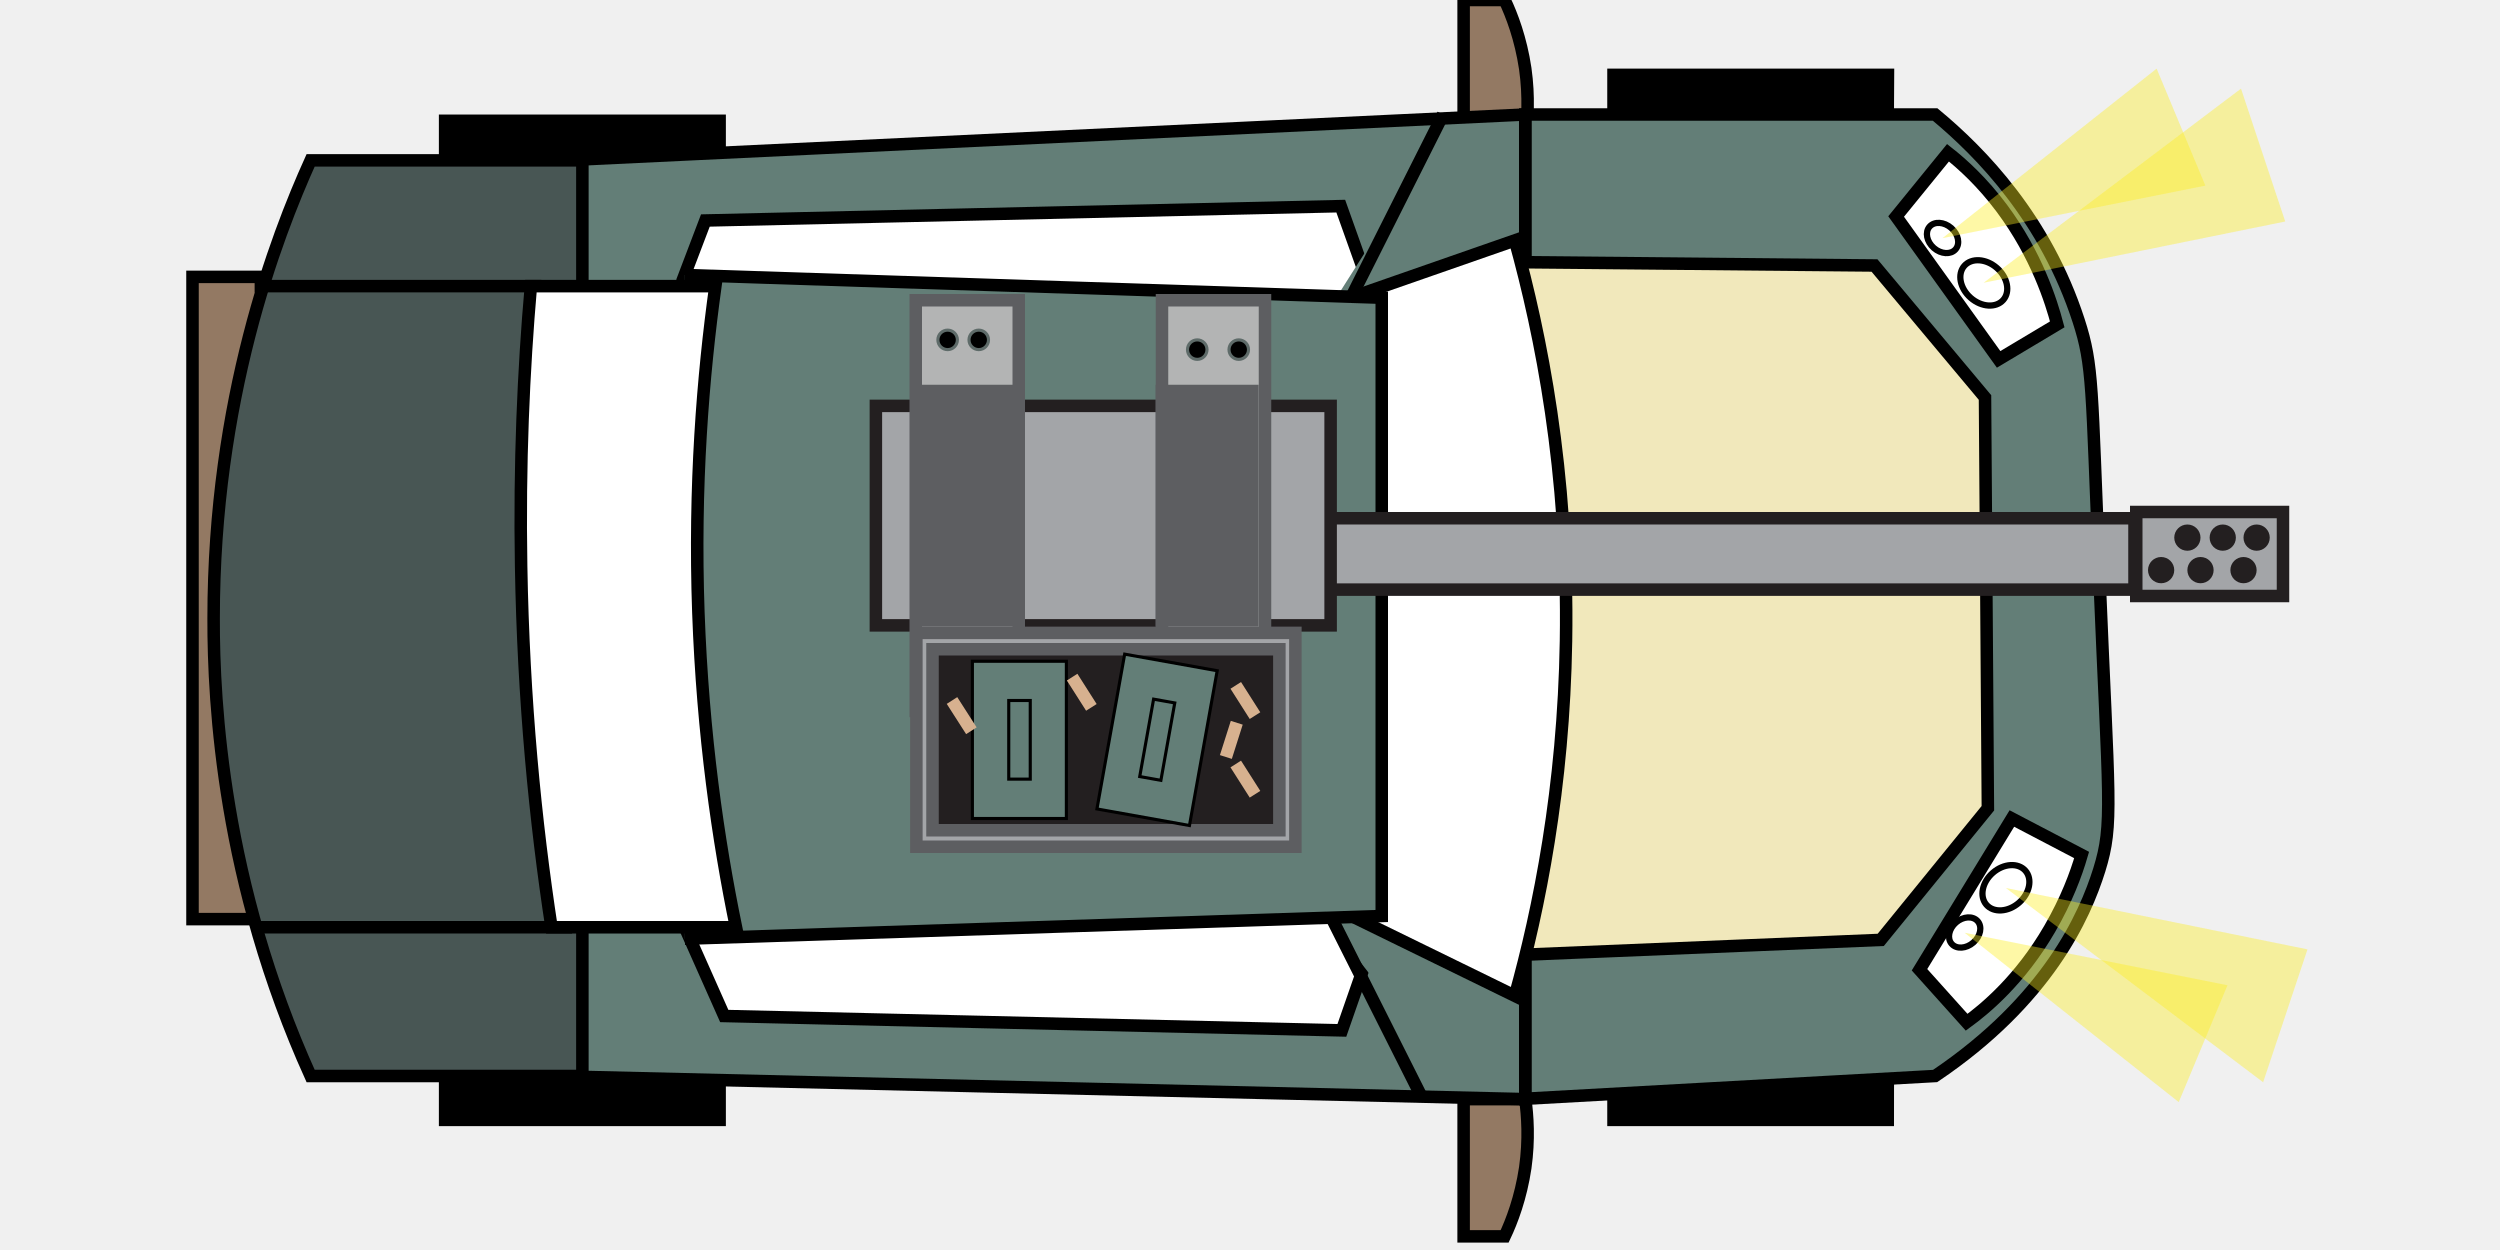
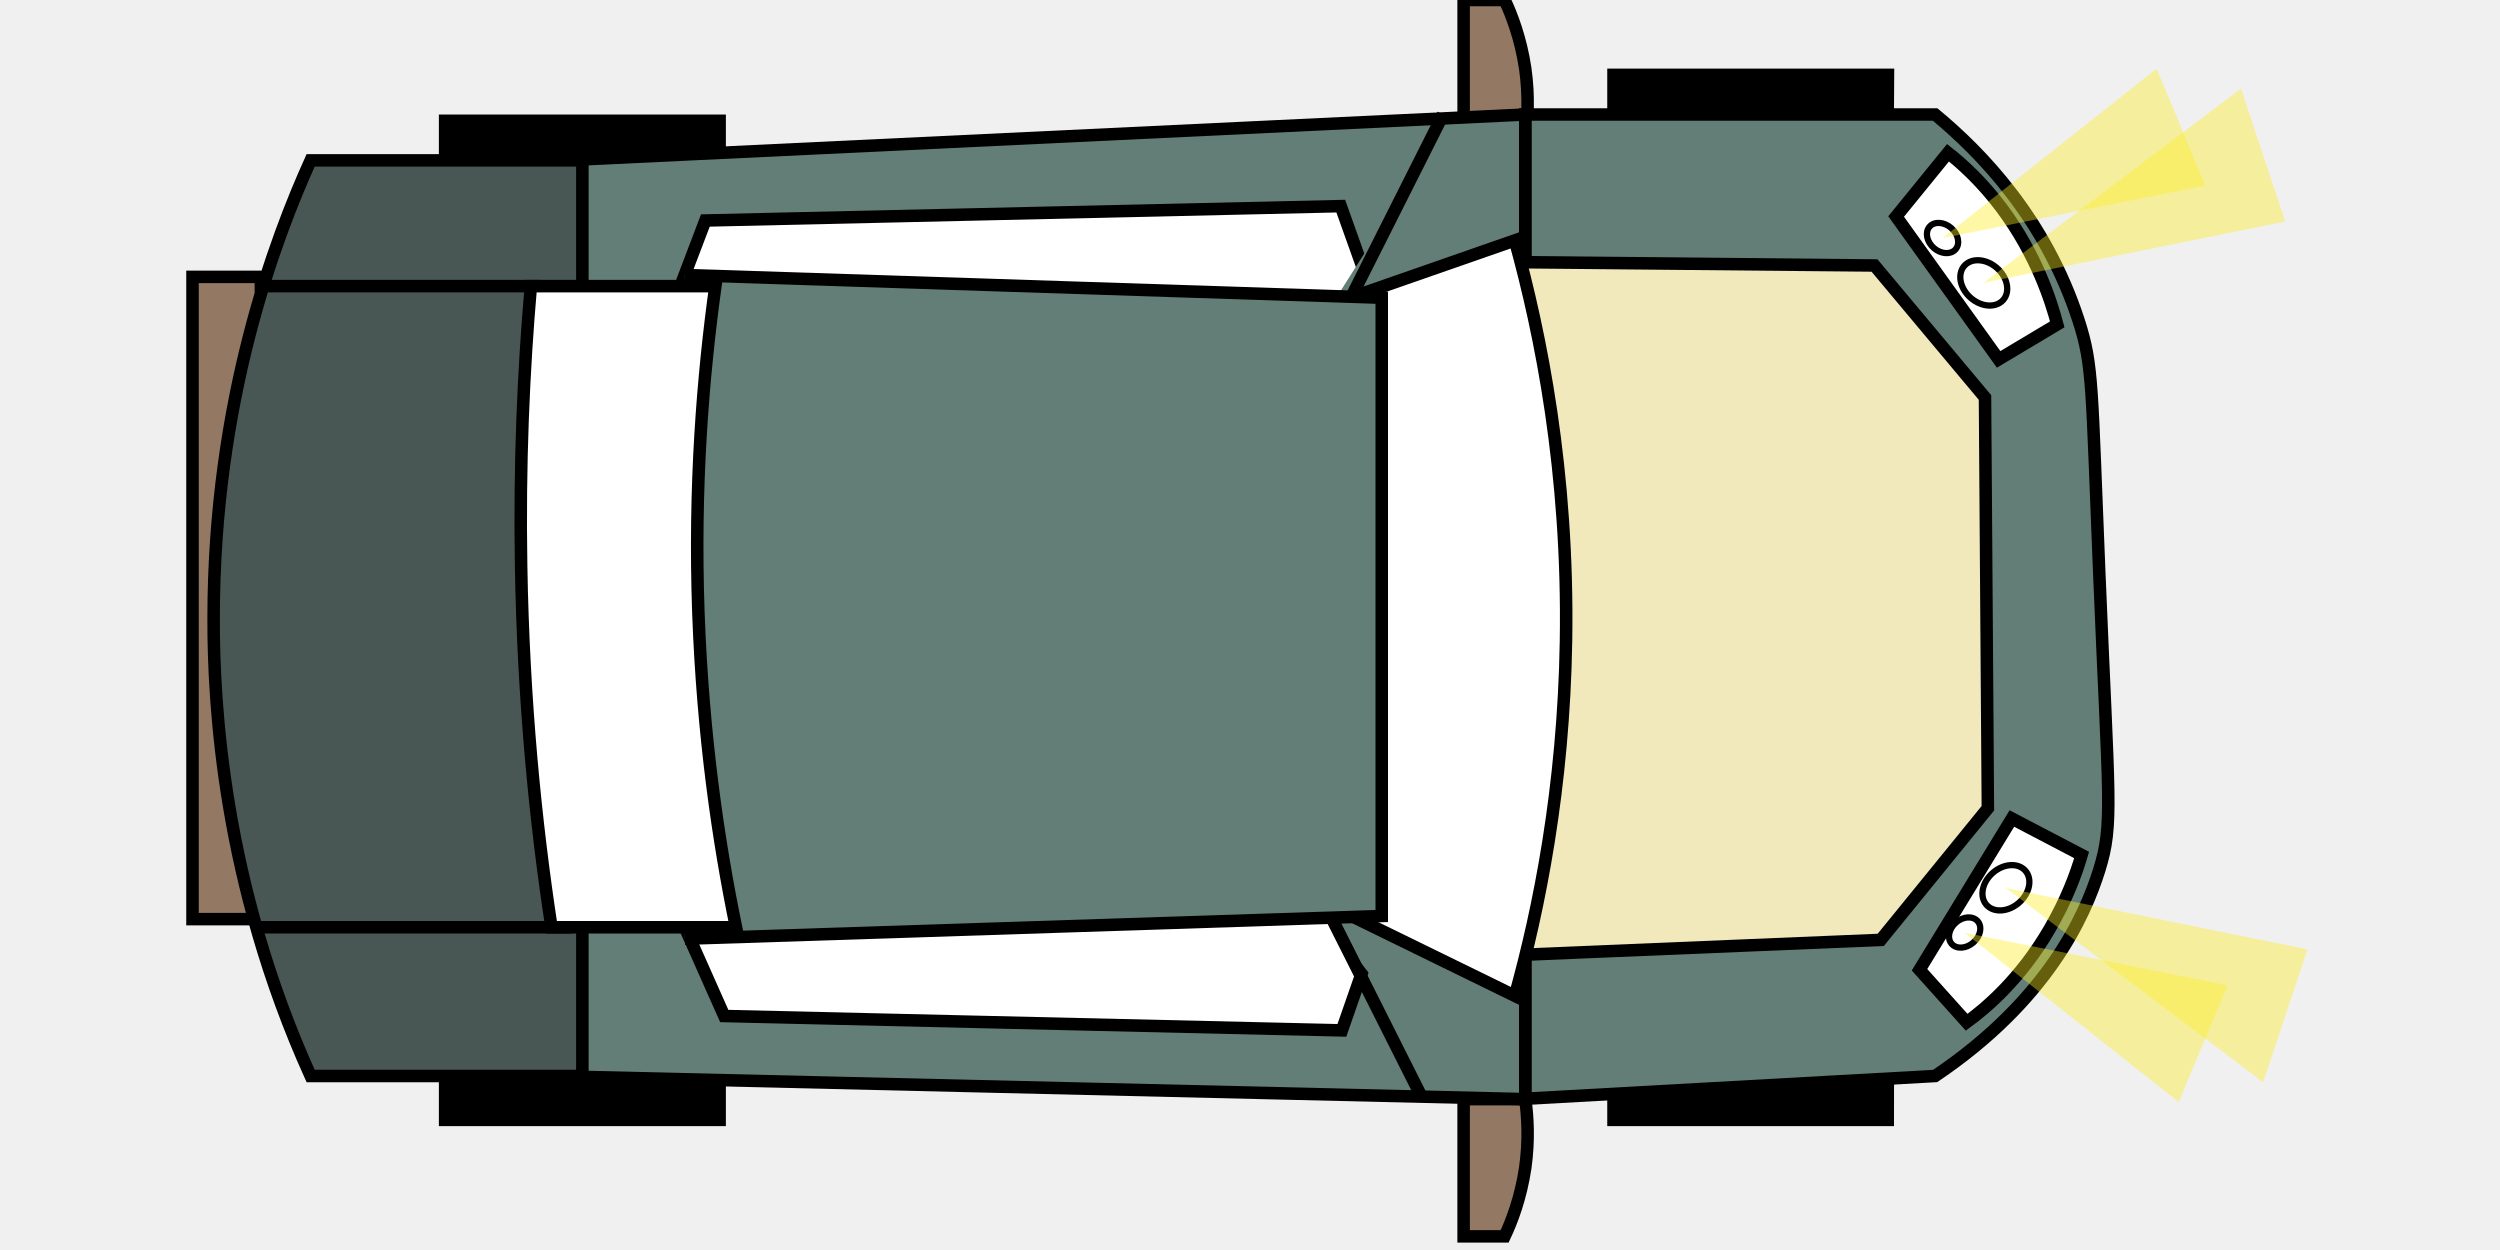
- <svg xmlns="http://www.w3.org/2000/svg" version="1.1" id="Layer_1" x="0px" y="0px" viewBox="0 0 200 100" style="enable-background: new 0 0 200 100;" xml:space="preserve">
+ <svg xmlns="http://www.w3.org/2000/svg" version="1.1" id="Layer_1" x="0px" y="0px" viewBox="0 0 200 100" style="enable-background:new 0 0 200 100;" xml:space="preserve">
  <style type="text/css">
-   .st0 { fill: #937963; stroke: #000; stroke-miterlimit: 10; }
-   .st1 { fill: #637e77; stroke: #000; stroke-miterlimit: 10; }
-   .st2 { fill: #fff; stroke: #000; stroke-miterlimit: 10; }
-   .st3 { fill: #bdccd4; }
-   .st4 { fill: #f1e8bb; stroke: #000; stroke-miterlimit: 10; }
-   .st5 { fill: #637e77; }
-   .st6 { fill: #731224; stroke: #000; stroke-miterlimit: 10; }
-   .st7 { fill: #485654; stroke: #000; stroke-miterlimit: 10; }
-   .st8 { fill: none; stroke: #000; stroke-miterlimit: 10; }
-   .st9 { fill: none; stroke: #000; stroke-width: 0.5; stroke-miterlimit: 10.001; }
-   .st10 { opacity: 0.4; fill: #fcee21; enable-background: new; }
-   .st11 { fill: #a3a5a8; stroke: #231f20; stroke-miterlimit: 10; }
-   .st12 { fill: #b3b4b4; stroke: #5d5e61; stroke-miterlimit: 10; }
-   .st13 { fill: #5d5e61; }
-   .st14 { stroke: #5e6b69; stroke-width: 0.25; stroke-miterlimit: 10; }
-   .st15 { fill: #a3a5a8; stroke: #5d5e61; stroke-miterlimit: 10; }
-   .st16 { fill: #231f20; stroke: #5d5e61; stroke-miterlimit: 10; }
-   .st17 { fill: #637e77; stroke: #000; stroke-width: 0.25; stroke-miterlimit: 10; }
-   .st18 { fill: none; stroke: #000; stroke-width: 0.25; stroke-miterlimit: 10; }
-   .st19 { fill: #637e77; stroke: #000; stroke-width: 0.25; stroke-miterlimit: 10; }
-   .st20 { fill: none; stroke: #000; stroke-width: 0.25; stroke-miterlimit: 10; }
-   .st21 { fill: none; stroke: #d7b18f; stroke-miterlimit: 10; }
-   .st22 { fill: #231f20; }
+ 	.st0{fill:#937963;stroke:#000000;stroke-miterlimit:10;}
+ 	.st1{fill:#637E77;stroke:#000000;stroke-miterlimit:10;}
+ 	.st2{fill:#FFFFFF;stroke:#000000;stroke-miterlimit:10;}
+ 	.st3{fill:#BDCCD4;}
+ 	.st4{fill:#F1E8BB;stroke:#000000;stroke-miterlimit:10;}
+ 	.st5{fill:#637E77;}
+ 	.st6{fill:#731224;stroke:#000000;stroke-miterlimit:10;}
+ 	.st7{fill:#485654;stroke:#000000;stroke-miterlimit:10;}
+ 	.st8{fill:none;stroke:#000000;stroke-miterlimit:10;}
+ 	.st9{fill:none;stroke:#000000;stroke-width:0.5;stroke-miterlimit:10.001;}
+ 	.st10{opacity:0.4;fill:#FCEE21;enable-background:new    ;}
+ 	.st11{fill:#A3A5A8;stroke:#231F20;stroke-miterlimit:10;}
+ 	.st12{fill:#B3B4B4;stroke:#5D5E61;stroke-miterlimit:10;}
+ 	.st13{fill:#5D5E61;}
+ 	.st14{stroke:#5E6B69;stroke-width:0.25;stroke-miterlimit:10;}
+ 	.st15{fill:#A3A5A8;stroke:#5D5E61;stroke-miterlimit:10;}
+ 	.st16{fill:#231F20;stroke:#5D5E61;stroke-miterlimit:10;}
+ 	.st17{fill:#637E77;stroke:#000000;stroke-width:0.25;stroke-miterlimit:10;}
+ 	.st18{fill:none;stroke:#000000;stroke-width:0.25;stroke-miterlimit:10;}
+ 	.st19{fill:#637E77;stroke:#000000;stroke-width:0.25;stroke-miterlimit:10;}
+ 	.st20{fill:none;stroke:#000000;stroke-width:0.25;stroke-miterlimit:10;}
+ 	.st21{fill:none;stroke:#D7B18F;stroke-miterlimit:10;}
+ 	.st22{fill:#231F20;}
</style>
  <path d="M151.52,90.09h-22.94v-5.83c3.83,0,7.65,0,11.48,0s7.65,0,11.48,0C151.52,86.21,151.52,88.14,151.52,90.09z" />
  <path d="M151.52,11.32h-22.94V5.49c3.83,0,7.65,0,11.48,0s7.65,0,11.48,0C151.52,7.44,151.52,9.39,151.52,11.32z" />
  <path d="M58.07,14.99H35.11V9.16c3.83,0,7.65,0,11.48,0s7.65,0,11.48,0C58.07,11.11,58.07,13.04,58.07,14.99z" />
  <rect x="15.4" y="22.15" class="st0" width="10.63" height="51.38" />
  <path d="M58.07,90.09H35.11v-5.83c3.83,0,7.65,0,11.48,0s7.65,0,11.48,0C58.07,86.21,58.07,88.14,58.07,90.09z" />
  <path class="st0" d="M122.02,87.93h-4.93v10.98c1.1,0,2.18,0,3.28,0c0.57-1.2,1.29-3.08,1.65-5.49  C122.34,91.15,122.2,89.22,122.02,87.93z" />
  <path class="st0" d="M122.02,10.98h-4.93V0c1.1,0,2.18,0,3.28,0c0.57,1.2,1.29,3.08,1.65,5.49C122.34,7.76,122.2,9.69,122.02,10.98z  " />
  <path class="st1" d="M154.81,86.08c-10.93,0.6-21.86,1.22-32.79,1.82V9.16c10.93,0,21.86,0,32.79,0c3.72,3.08,8.84,8.36,11.48,16.49  c1.17,3.61,1.03,5.26,1.65,20.14c0.76,18.48,1.15,20.09,0,23.81C166.79,73.27,163.81,80.02,154.81,86.08z" />
  <path class="st1" d="M122.02,87.93c-25.69-0.6-51.38-1.22-77.07-1.82V12.83c25.69-1.22,51.38-2.44,77.07-3.67  C122.02,35.41,122.02,61.67,122.02,87.93z" />
  <path class="st2" d="M110.54,73.27c-18.85-0.3-37.72-0.6-56.57-0.92c1.33,2.98,2.64,5.95,3.97,8.93  c16.48,0.39,32.95,0.76,49.41,1.15C108.42,79.37,109.48,76.32,110.54,73.27z" />
  <path class="st2" d="M110.54,25.64c-19.4,0.92-38.8,1.82-58.2,2.75c1.36-3.58,2.73-7.18,4.09-10.75  c16.94-0.39,33.89-0.76,50.83-1.15C108.34,19.54,109.44,22.59,110.54,25.64z" />
  <path class="st3" d="M85.93,108.07" />
  <polygon class="st4" points="158.8,31.8 159.03,64.66 150.46,75.19 116.28,76.61 119.59,50.49 119.1,30.31 117.95,20.94  149.96,21.24 " />
  <polygon class="st5" points="47.05,77.92 50.23,80.45 60.67,64.01 57.48,61.48 " />
  <path class="st6" d="M-35.5-47.5" />
  <polygon class="st5" points="48.85,16.51 46.11,19.59 58.85,33.84 61.61,30.76 " />
  <polygon class="st5" points="102.8,30.29 107.85,34.3 118.28,17.86 113.22,13.85 " />
  <polygon class="st5" points="105.78,65.02 102.21,68.44 114.03,83.67 117.57,80.24 " />
  <path class="st2" d="M121.19,79.67c-4.38-2.14-8.75-4.27-13.11-6.41c0-16.49,0-32.97,0-49.46c4.38-1.52,8.75-3.05,13.11-4.57  c2.07,7.46,4.31,18.53,4.09,32.05C125.09,63.03,123.12,72.76,121.19,79.67z" />
  <path class="st7" d="M24.85,86.08h21.74V12.83H24.85c-2.76,6.11-7.76,19.13-7.76,36.64C17.07,56.37,17.87,70.65,24.85,86.08z" />
  <line class="st8" x1="45.77" y1="74.18" x2="20.37" y2="74.18" />
  <line class="st8" x1="43.31" y1="22.89" x2="20.37" y2="22.89" />
  <path class="st2" d="M108.81,20.82" />
  <path class="st0" d="M115.45,9.16l-7.37,14.65L115.45,9.16z" />
  <path class="st6" d="M113.82,87.93l-7.37-14.65L113.82,87.93z" />
  <path class="st1" d="M54.79,75.1l55.75-1.82c0-16.49,0-32.97,0-49.46C91.96,23.22,73.37,22.6,54.79,22" />
  <path class="st2" d="M58.88,74.18c-4.93,0-9.83,0-14.76,0c-1.28-8.38-2.25-18.09-2.43-28.91c-0.14-8.15,0.19-15.64,0.78-22.38  c4.93,0,9.83,0,14.76,0c-0.99,7.14-1.72,15.98-1.36,26.1C56.22,58.78,57.46,67.29,58.88,74.18z" />
  <path class="st2" d="M164.58,25.95c-1.56,0.94-3.12,1.86-4.69,2.8l-8.2-11.43c1.38-1.7,2.76-3.4,4.15-5.1  c1.17,0.92,2.75,2.36,4.31,4.45C162.93,20.41,164.1,24.13,164.58,25.95z" />
  <path class="st2" d="M157.33,81.78c-1.26-1.4-2.52-2.8-3.77-4.2l7.39-12.1c1.86,0.97,3.72,1.95,5.58,2.92  c-0.44,1.52-1.22,3.61-2.55,5.9C161.6,78.41,158.77,80.73,157.33,81.78z" />
  <path class="st2" d="M44.12,8.24" />
  <path class="st2" d="M44.12,90.67" />
  <path class="st2" d="M55.6,97.99" />
  <g>
-     <ellipse transform="matrix(0.6577 -0.7533 0.7533 0.6577 37.2793 127.2971)" class="st9" cx="158.7" cy="22.63" rx="1.59" ry="2.07" />
-     <ellipse transform="matrix(0.6577 -0.7533 0.7533 0.6577 38.8549 123.5794)" class="st9" cx="155.4" cy="19.04" rx="1.06" ry="1.38" />
+     <ellipse transform="matrix(0.6577 -0.7533 0.7533 0.6577 37.2772 127.2967)" class="st9" cx="158.7" cy="22.63" rx="1.59" ry="2.07" />
+     <ellipse transform="matrix(0.6577 -0.7533 0.7533 0.6577 38.8544 123.5816)" class="st9" cx="155.4" cy="19.04" rx="1.06" ry="1.38" />
  </g>
  <g>
-     <ellipse transform="matrix(0.7533 -0.6577 0.6577 0.7533 -7.1178 123.0623)" class="st9" cx="160.47" cy="71.02" rx="2.07" ry="1.59" />
-     <ellipse transform="matrix(0.7533 -0.6577 0.6577 0.7533 -10.2867 121.7752)" class="st9" cx="157.17" cy="74.6" rx="1.38" ry="1.06" />
+     <ellipse transform="matrix(0.7533 -0.6577 0.6577 0.7533 -7.1187 123.0638)" class="st9" cx="160.47" cy="71.02" rx="2.07" ry="1.59" />
+     <ellipse transform="matrix(0.7533 -0.6577 0.6577 0.7533 -10.2875 121.7765)" class="st9" cx="157.17" cy="74.6" rx="1.38" ry="1.06" />
  </g>
  <g>
    <polygon class="st10" points="158.69,22.62 179.28,7.09 182.82,17.72  " />
    <polygon class="st10" points="155.4,19.05 176.43,14.85 172.53,5.49  " />
  </g>
  <g>
    <polygon class="st10" points="160.47,71.04 181.05,86.58 184.6,75.95  " />
    <polygon class="st10" points="157.17,74.62 178.2,78.82 174.3,88.17  " />
  </g>
-   <rect x="101.35" y="41.46" class="st11" width="69.41" height="5.71" />
-   <rect x="70.07" y="32.47" class="st11" width="36.38" height="17.56" />
-   <rect x="73.26" y="24.02" class="st12" width="8.24" height="32.86" />
-   <rect x="92.96" y="24.02" class="st12" width="8.24" height="32.86" />
-   <rect x="73.26" y="30.78" class="st13" width="8.24" height="19.35" />
-   <rect x="92.45" y="30.78" class="st13" width="8.24" height="19.35" />
-   <circle class="st14" cx="78.3" cy="27.19" r="0.78" />
-   <circle class="st14" cx="99.1" cy="27.97" r="0.78" />
-   <circle class="st14" cx="75.81" cy="27.19" r="0.78" />
-   <circle class="st14" cx="95.78" cy="27.97" r="0.78" />
-   <circle class="st14" cx="77.38" cy="60.68" r="0.78" />
-   <circle class="st14" cx="99.88" cy="60.68" r="0.78" />
-   <circle class="st14" cx="81.44" cy="60.68" r="0.78" />
-   <circle class="st14" cx="95.78" cy="60.68" r="0.78" />
+   <rect x="122.46" y="-25.77" class="st11" width="69.41" height="5.71" />
+   <rect x="76.81" y="-30.8" class="st11" width="36.38" height="17.56" />
+   <rect x="84.35" y="-68.04" class="st12" width="8.24" height="32.86" />
+   <rect x="107.64" y="-58.73" class="st12" width="8.24" height="32.86" />
+   <rect x="89.86" y="-22.92" class="st13" width="8.24" height="19.35" />
+   <rect x="111.33" y="-58.73" class="st13" width="8.24" height="19.35" />
+   <circle class="st14" cx="84.26" cy="-25.87" r="0.78" />
+   <circle class="st14" cx="104.41" cy="-18.94" r="0.78" />
+   <circle class="st14" cx="83.49" cy="-17.38" r="0.78" />
+   <circle class="st14" cx="101.35" cy="-25.09" r="0.78" />
+   <circle class="st14" cx="85.04" cy="-24.31" r="0.78" />
+   <circle class="st14" cx="109.89" cy="-16.6" r="0.78" />
+   <circle class="st14" cx="80.66" cy="-25.09" r="0.78" />
+   <circle class="st14" cx="105.19" cy="-22.02" r="0.78" />
  <g>
-     <rect x="73.31" y="50.63" class="st15" width="30.32" height="17.11" />
-     <rect x="74.6" y="51.94" class="st16" width="27.75" height="14.48" />
+     <rect x="122.49" y="-51.61" class="st15" width="30.32" height="17.11" />
+     <rect x="123.79" y="-50.3" class="st16" width="27.75" height="14.48" />
    <g>
-       <rect x="77.79" y="52.9" class="st17" width="7.52" height="12.58" />
-       <rect x="80.7" y="56.04" class="st18" width="1.72" height="6.29" />
+       <rect x="126.98" y="-49.34" class="st17" width="7.52" height="12.58" />
+       <rect x="129.88" y="-46.2" class="st18" width="1.72" height="6.29" />
    </g>
    <g>
-       <rect x="86.28" y="55.42" transform="matrix(0.1764 -0.9843 0.9843 0.1764 17.9848 139.8637)" class="st19" width="12.58" height="7.52" />
-       <rect x="89.44" y="58.32" transform="matrix(0.1764 -0.9843 0.9843 0.1764 17.9967 139.8717)" class="st20" width="6.29" height="1.72" />
+       <rect x="135.46" y="-46.81" transform="matrix(0.1764 -0.9843 0.9843 0.1764 159.1243 104.0675)" class="st19" width="12.58" height="7.52" />
+       <rect x="138.62" y="-43.92" transform="matrix(0.1764 -0.9843 0.9843 0.1764 159.1429 104.0762)" class="st20" width="6.29" height="1.72" />
    </g>
-     <line class="st21" x1="98.94" y1="57.82" x2="98.07" y2="60.56" />
-     <line class="st21" x1="98.86" y1="54.83" x2="100.4" y2="57.25" />
-     <line class="st21" x1="85.77" y1="54.17" x2="87.31" y2="56.59" />
-     <line class="st21" x1="98.86" y1="61.12" x2="100.4" y2="63.54" />
-     <line class="st21" x1="76.16" y1="56.04" x2="77.71" y2="58.46" />
+     <line class="st21" x1="148.12" y1="-44.42" x2="147.26" y2="-41.68" />
+     <line class="st21" x1="148.04" y1="-47.41" x2="149.59" y2="-44.99" />
+     <line class="st21" x1="134.96" y1="-48.07" x2="136.49" y2="-45.65" />
+     <line class="st21" x1="148.04" y1="-41.12" x2="149.59" y2="-38.7" />
+     <line class="st21" x1="125.35" y1="-46.2" x2="126.9" y2="-43.78" />
  </g>
  <g>
-     <rect x="170.9" y="40.96" class="st11" width="11.74" height="6.72" />
-     <circle class="st22" cx="174.99" cy="43.01" r="1.05" />
-     <circle class="st22" cx="177.82" cy="43.01" r="1.05" />
-     <circle class="st22" cx="180.53" cy="43.01" r="1.05" />
-     <circle class="st22" cx="179.48" cy="45.61" r="1.05" />
-     <circle class="st22" cx="176.04" cy="45.61" r="1.05" />
-     <circle class="st22" cx="172.89" cy="45.61" r="1.05" />
+     <rect x="160.66" y="-34.96" class="st11" width="11.74" height="6.72" />
+     <circle class="st22" cx="164.75" cy="-32.91" r="1.05" />
+     <circle class="st22" cx="167.58" cy="-32.91" r="1.05" />
+     <circle class="st22" cx="170.29" cy="-32.91" r="1.05" />
+     <circle class="st22" cx="169.24" cy="-30.31" r="1.05" />
+     <circle class="st22" cx="165.8" cy="-30.31" r="1.05" />
+     <circle class="st22" cx="162.65" cy="-30.31" r="1.05" />
  </g>
</svg>
